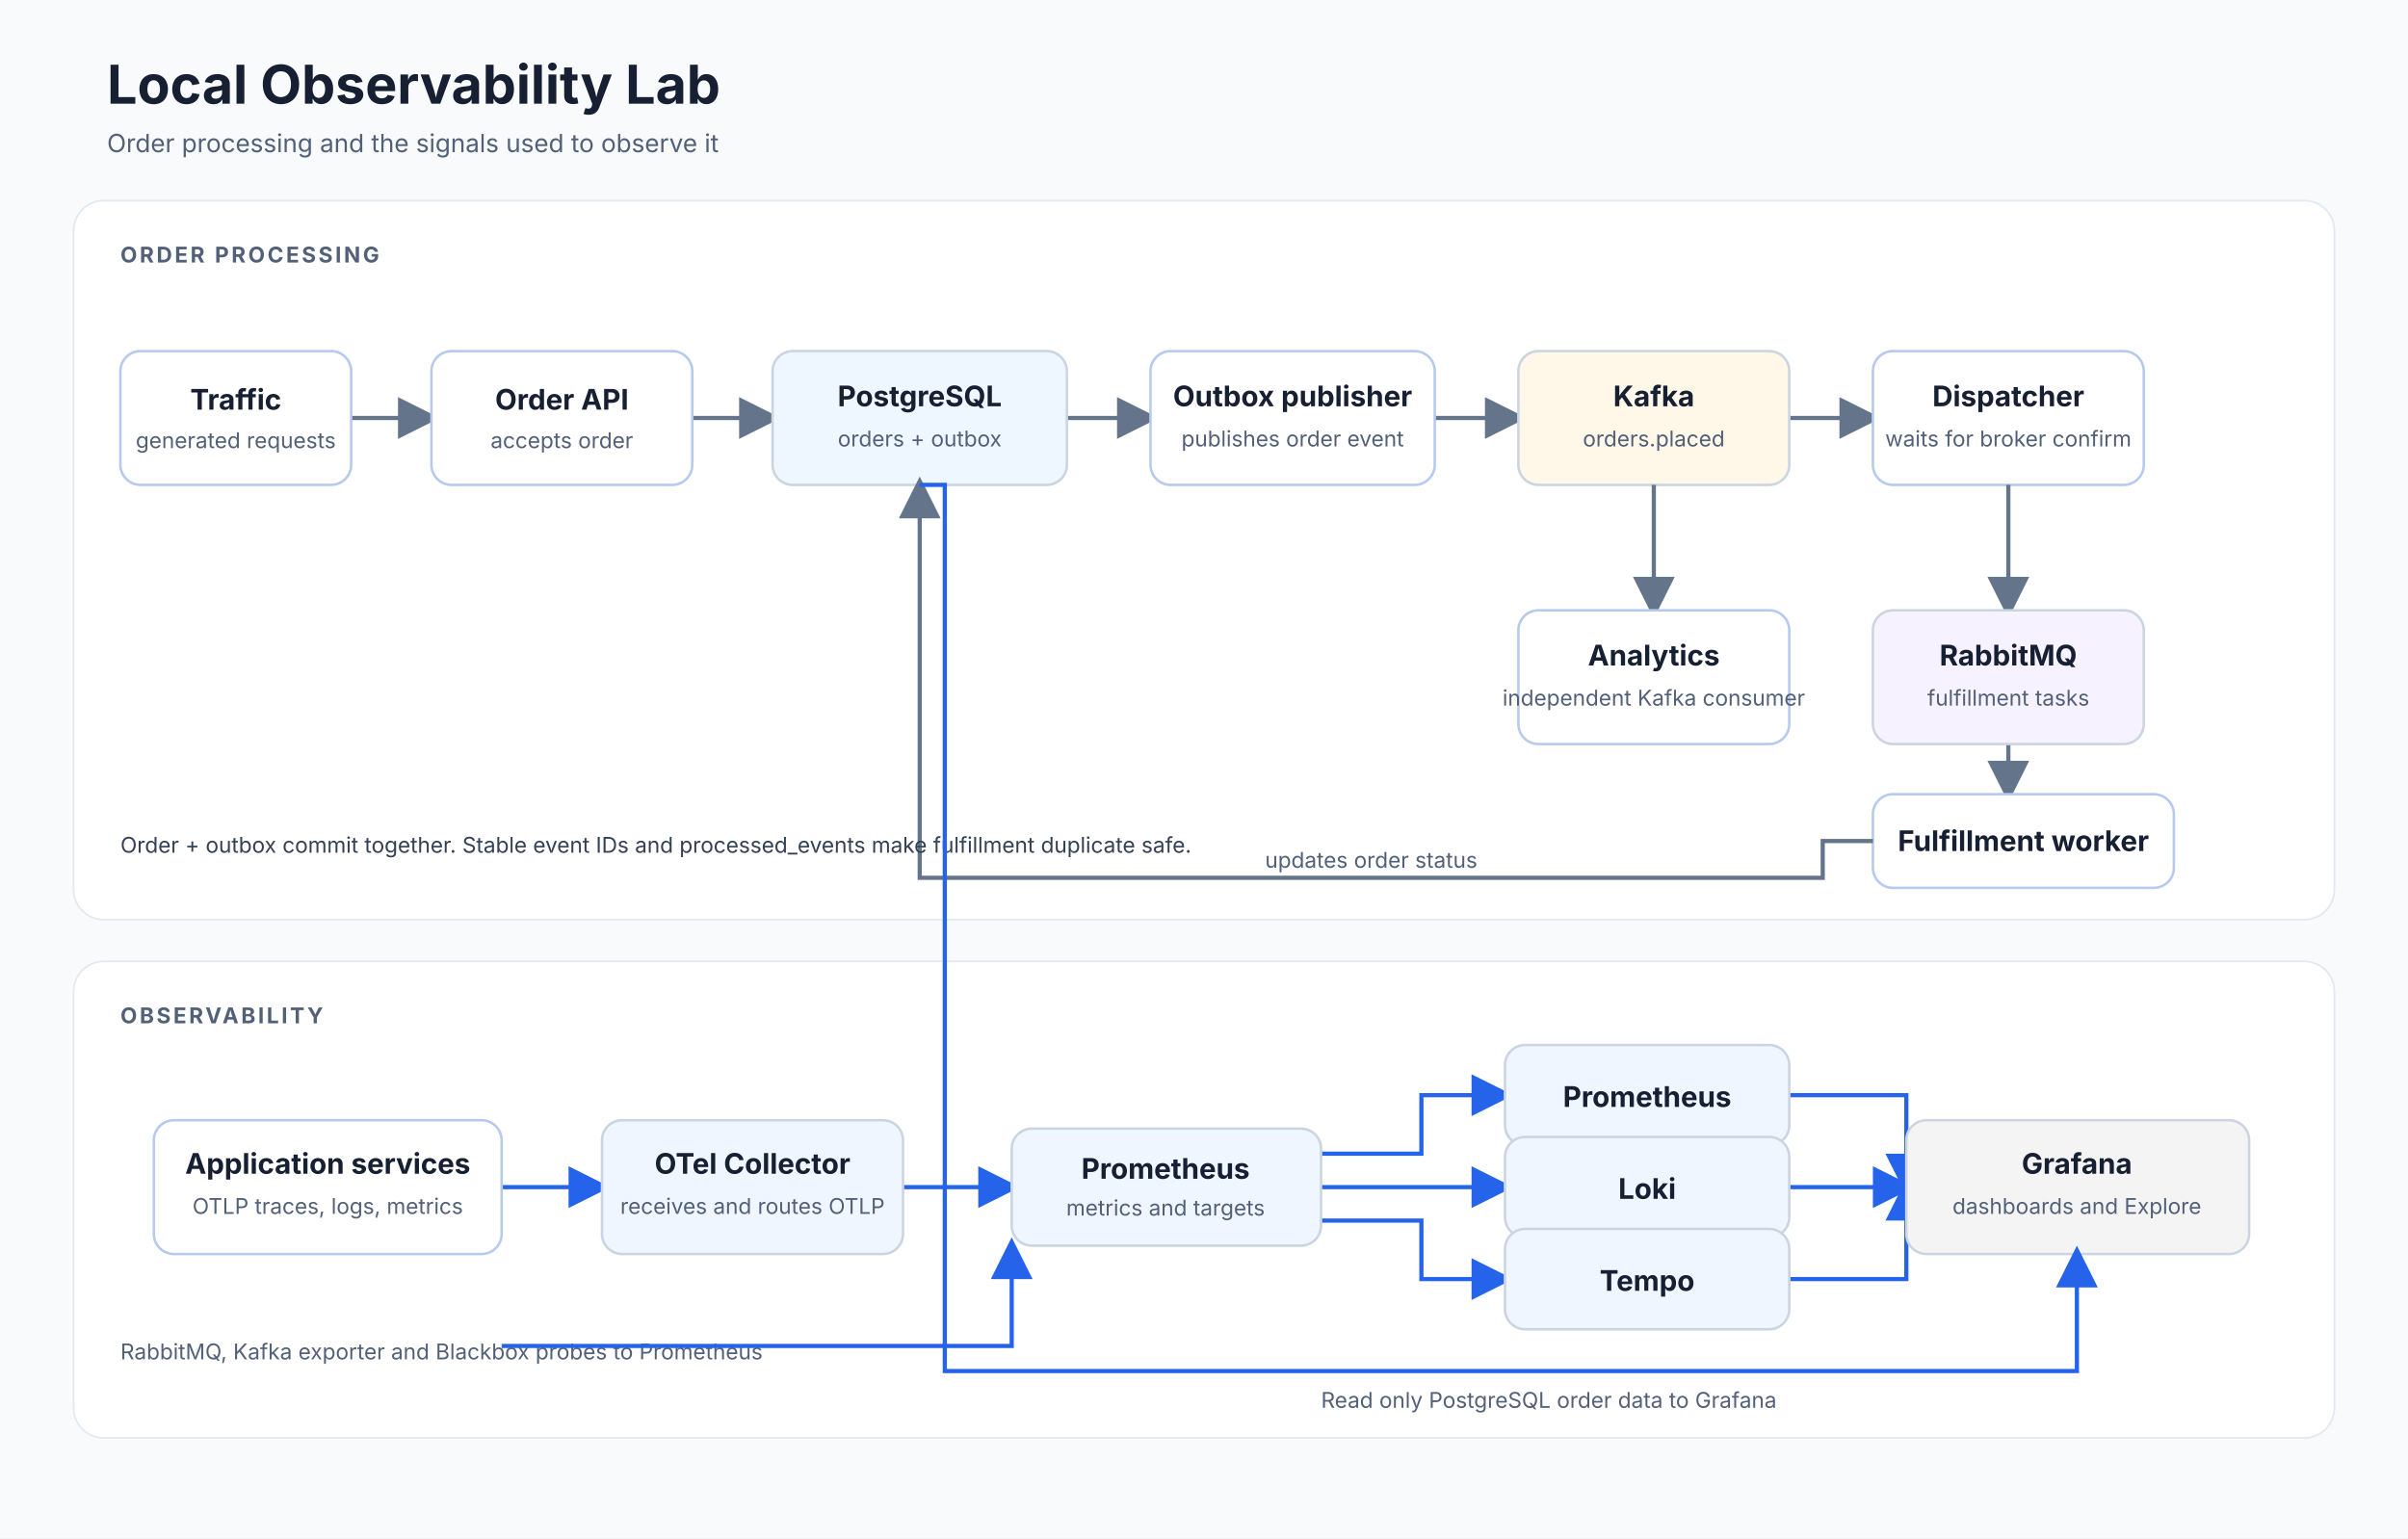
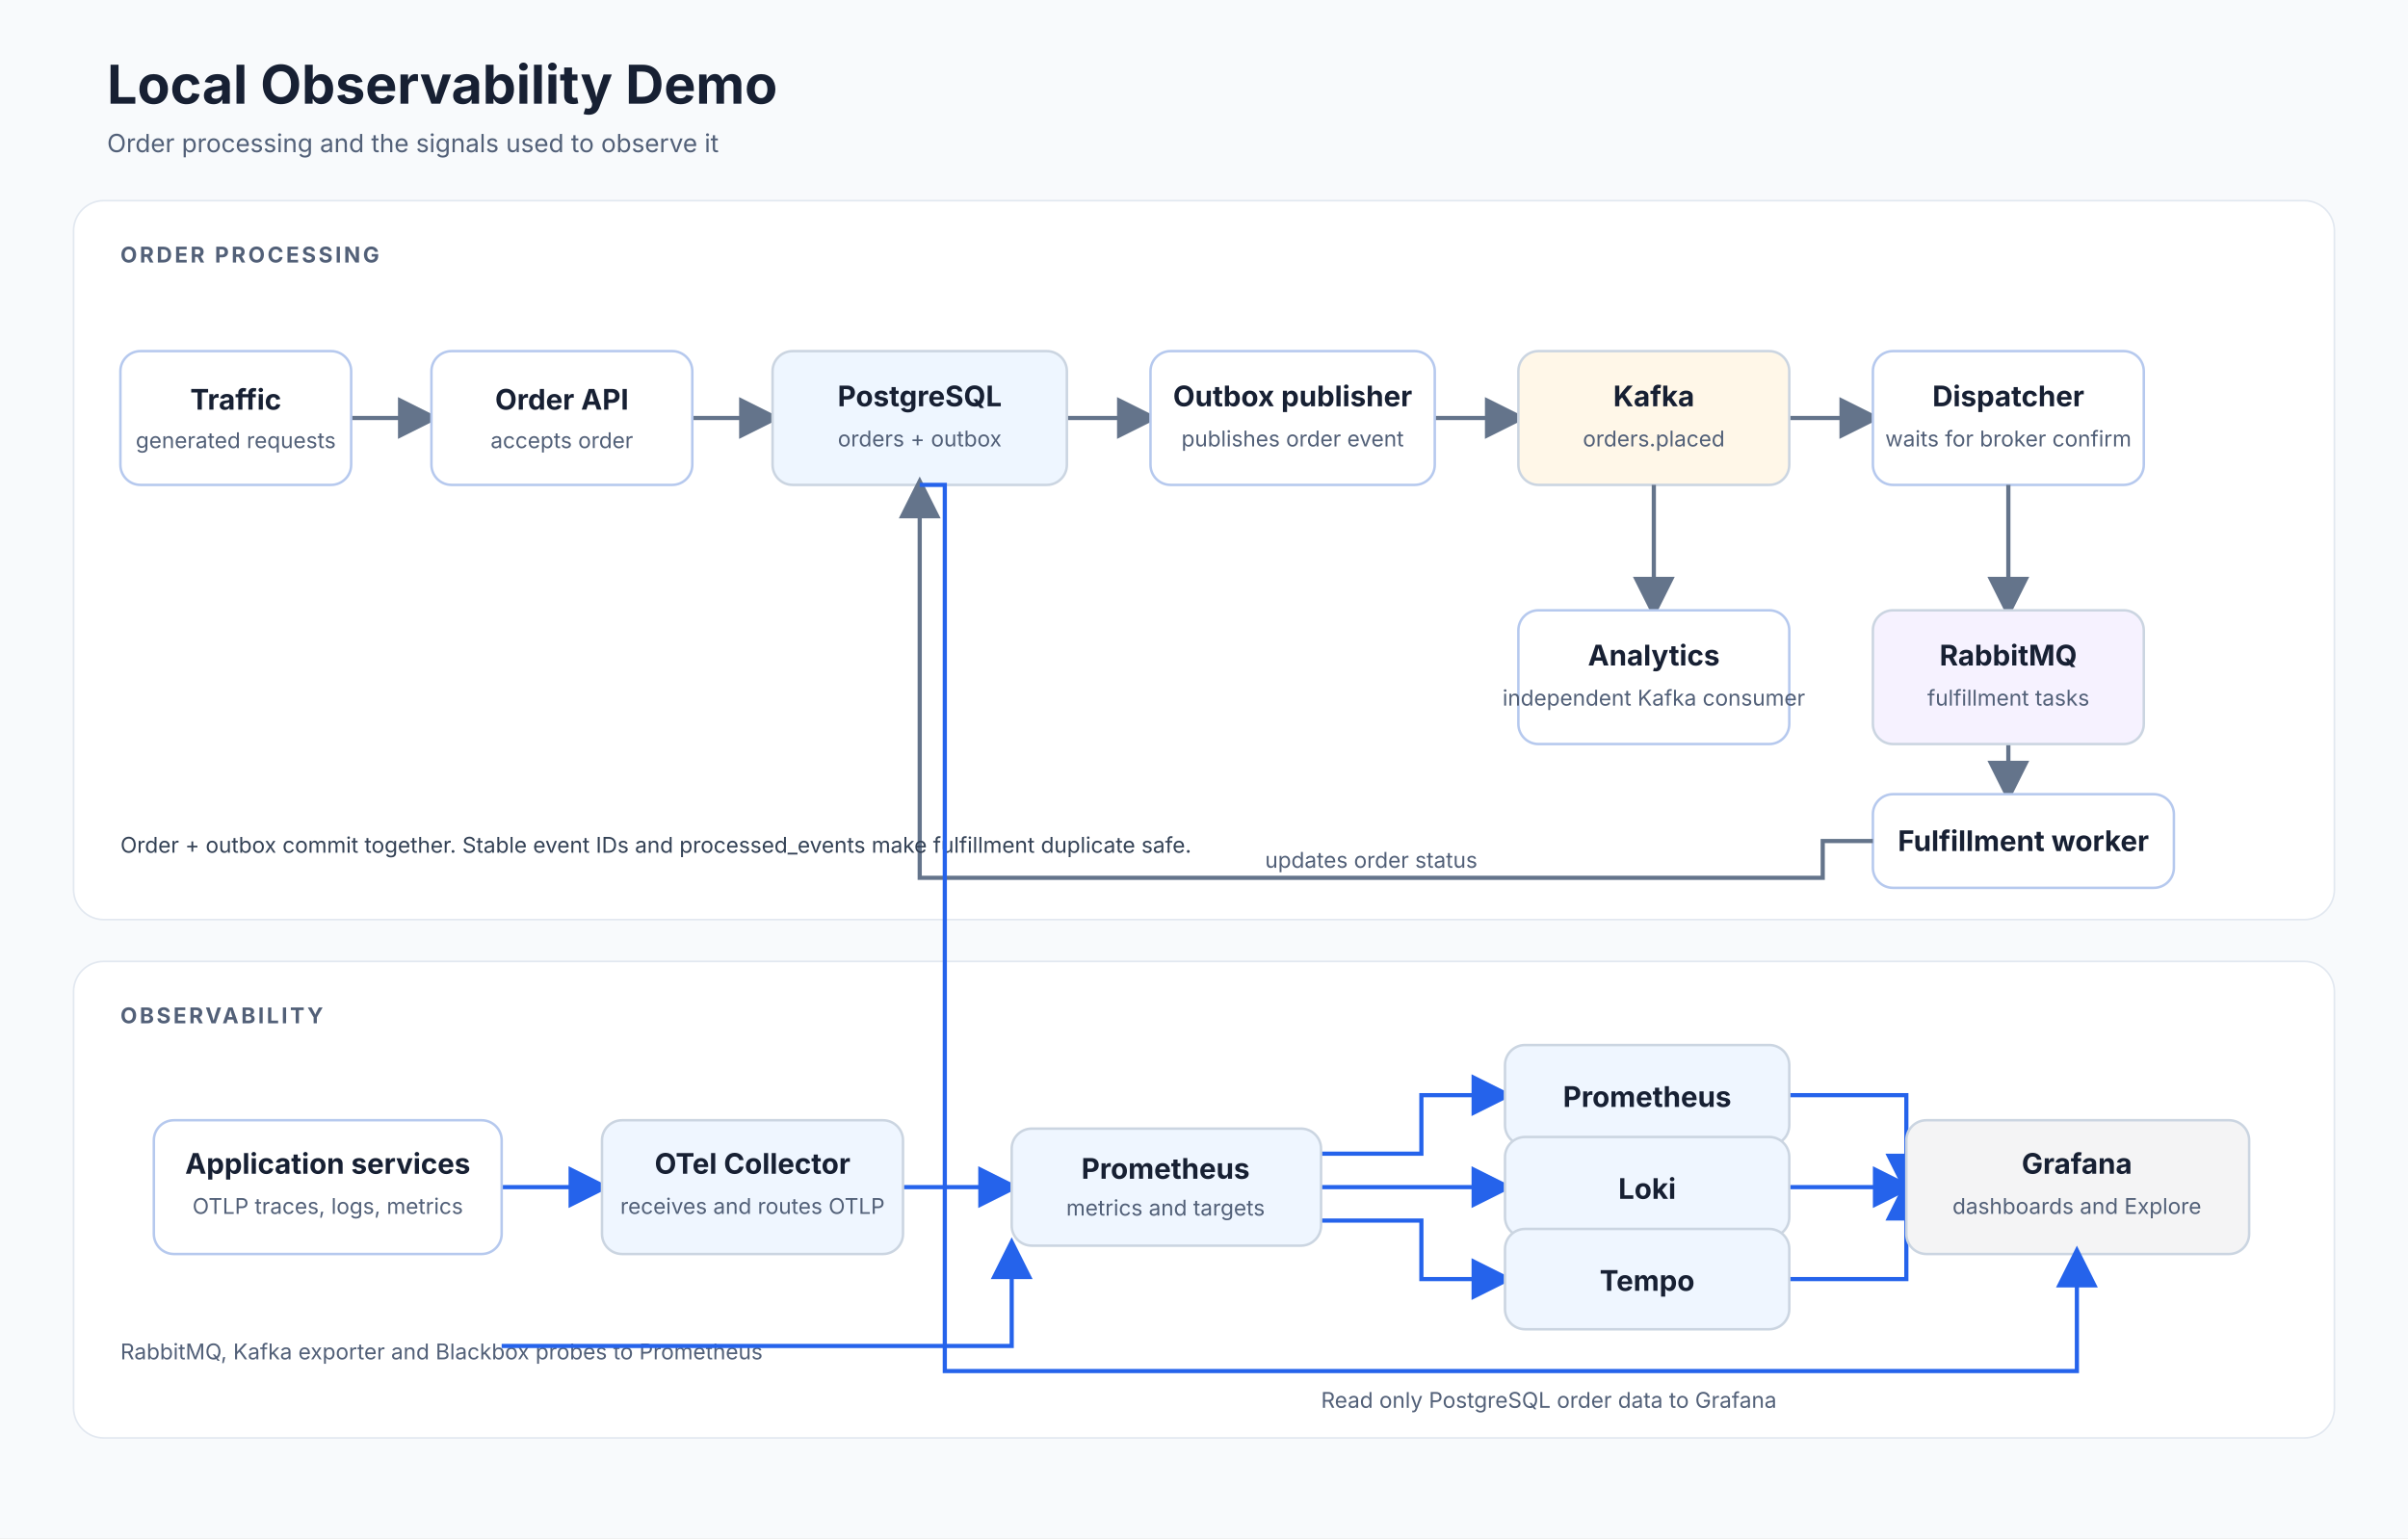
<svg xmlns="http://www.w3.org/2000/svg" width="1440" height="920" viewBox="0 0 1440 920" role="img" aria-labelledby="title desc">
  <defs>
    <marker id="arrow" markerWidth="10" markerHeight="10" refX="8" refY="5" orient="auto">
      <path d="M0 0L10 5L0 10Z" fill="#64748b" />
    </marker>
    <marker id="blueArrow" markerWidth="10" markerHeight="10" refX="8" refY="5" orient="auto">
      <path d="M0 0L10 5L0 10Z" fill="#2563eb" />
    </marker>
    <style>
      text{font-family:Inter,ui-sans-serif,system-ui,-apple-system,"Segoe UI",sans-serif;fill:#172033}
      .title{font-size:32px;font-weight:700}.subtitle{font-size:15px;fill:#526078}.lane{font-size:13px;font-weight:700;letter-spacing:1.5px;fill:#526078}
      .nodeTitle{font-size:17px;font-weight:650}.nodeSub{font-size:13px;fill:#526078}.note{font-size:13px;fill:#334155}
      .edge{stroke:#64748b;stroke-width:2.5;fill:none;marker-end:url(#arrow)}.signal{stroke:#2563eb;stroke-width:2.5;fill:none;marker-end:url(#blueArrow)}
      .node{fill:#fff;stroke:#cbd5e1;stroke-width:1.5}.business{stroke:#b6c9ee}.db{fill:#eef6ff}.queue{fill:#f6f2ff}.stream{fill:#fff7e8}.obs{fill:#eff6ff}.ui{fill:#f4f4f5}
    </style>
  </defs>
  <rect width="1440" height="920" fill="#f8fafc" />
-   <text x="64" y="62" class="title">Local Observability Lab</text>
+   <text x="64" y="62" class="title">Local Observability Demo</text>
  <text x="64" y="91" class="subtitle">Order processing and the signals used to observe it</text>
  <rect x="44" y="120" width="1352" height="430" rx="18" fill="#fff" stroke="#e2e8f0" />
  <text x="72" y="157" class="lane">ORDER PROCESSING</text>
  <path class="edge" d="M210 250H258" />
  <path class="edge" d="M414 250H462" />
  <path class="edge" d="M638 250H688" />
  <path class="edge" d="M858 250H908" />
  <path class="edge" d="M1070 250H1120" />
  <rect class="node business" x="72" y="210" width="138" height="80" rx="12" />
  <text x="141" y="245" text-anchor="middle" class="nodeTitle">Traffic</text>
  <text x="141" y="268" text-anchor="middle" class="nodeSub">generated requests</text>
  <rect class="node business" x="258" y="210" width="156" height="80" rx="12" />
  <text x="336" y="245" text-anchor="middle" class="nodeTitle">Order API</text>
  <text x="336" y="268" text-anchor="middle" class="nodeSub">accepts order</text>
  <rect class="node db" x="462" y="210" width="176" height="80" rx="12" />
  <text x="550" y="243" text-anchor="middle" class="nodeTitle">PostgreSQL</text>
  <text x="550" y="267" text-anchor="middle" class="nodeSub">orders + outbox</text>
  <rect class="node business" x="688" y="210" width="170" height="80" rx="12" />
  <text x="773" y="243" text-anchor="middle" class="nodeTitle">Outbox publisher</text>
  <text x="773" y="267" text-anchor="middle" class="nodeSub">publishes order event</text>
  <rect class="node stream" x="908" y="210" width="162" height="80" rx="12" />
  <text x="989" y="243" text-anchor="middle" class="nodeTitle">Kafka</text>
  <text x="989" y="267" text-anchor="middle" class="nodeSub">orders.placed</text>
  <rect class="node business" x="1120" y="210" width="162" height="80" rx="12" />
  <text x="1201" y="243" text-anchor="middle" class="nodeTitle">Dispatcher</text>
  <text x="1201" y="267" text-anchor="middle" class="nodeSub">waits for broker confirm</text>
  <path class="edge" d="M989 290V347H989V365" />
  <path class="edge" d="M1201 290V365" />
  <path class="edge" d="M1201 445V475" />
  <rect class="node business" x="908" y="365" width="162" height="80" rx="12" />
  <text x="989" y="398" text-anchor="middle" class="nodeTitle">Analytics</text>
  <text x="989" y="422" text-anchor="middle" class="nodeSub">independent Kafka consumer</text>
  <rect class="node queue" x="1120" y="365" width="162" height="80" rx="12" />
  <text x="1201" y="398" text-anchor="middle" class="nodeTitle">RabbitMQ</text>
  <text x="1201" y="422" text-anchor="middle" class="nodeSub">fulfillment tasks</text>
  <rect class="node business" x="1120" y="475" width="180" height="56" rx="12" />
  <text x="1210" y="509" text-anchor="middle" class="nodeTitle">Fulfillment worker</text>
  <path class="edge" d="M1120 503H1090V525H550V290" />
  <text x="820" y="519" text-anchor="middle" class="nodeSub">updates order status</text>
  <text x="72" y="510" class="note">Order + outbox commit together. Stable event IDs and processed_events make fulfillment duplicate safe.</text>
  <rect x="44" y="575" width="1352" height="285" rx="18" fill="#fff" stroke="#e2e8f0" />
  <text x="72" y="612" class="lane">OBSERVABILITY</text>
  <path class="signal" d="M300 710H360" />
  <path class="signal" d="M540 710H605" />
  <path class="signal" d="M790 690H850V655H900" />
  <path class="signal" d="M790 710H900" />
  <path class="signal" d="M790 730H850V765H900" />
  <path class="signal" d="M1070 655H1140V710" />
  <path class="signal" d="M1070 710H1140" />
  <path class="signal" d="M1070 765H1140V710" />
  <rect class="node business" x="92" y="670" width="208" height="80" rx="12" />
  <text x="196" y="702" text-anchor="middle" class="nodeTitle">Application services</text>
  <text x="196" y="726" text-anchor="middle" class="nodeSub">OTLP traces, logs, metrics</text>
  <rect class="node obs" x="360" y="670" width="180" height="80" rx="12" />
  <text x="450" y="702" text-anchor="middle" class="nodeTitle">OTel Collector</text>
  <text x="450" y="726" text-anchor="middle" class="nodeSub">receives and routes OTLP</text>
  <rect class="node obs" x="605" y="675" width="185" height="70" rx="12" />
  <text x="697" y="705" text-anchor="middle" class="nodeTitle">Prometheus</text>
  <text x="697" y="727" text-anchor="middle" class="nodeSub">metrics and targets</text>
  <rect class="node obs" x="900" y="625" width="170" height="60" rx="12" />
  <text x="985" y="662" text-anchor="middle" class="nodeTitle">Prometheus</text>
  <rect class="node obs" x="900" y="680" width="170" height="60" rx="12" />
  <text x="985" y="717" text-anchor="middle" class="nodeTitle">Loki</text>
  <rect class="node obs" x="900" y="735" width="170" height="60" rx="12" />
  <text x="985" y="772" text-anchor="middle" class="nodeTitle">Tempo</text>
  <text x="72" y="813" class="nodeSub">RabbitMQ, Kafka exporter and Blackbox probes to Prometheus</text>
  <path class="signal" d="M300 805H605V745" />
  <rect class="node ui" x="1140" y="670" width="205" height="80" rx="12" />
  <text x="1242" y="702" text-anchor="middle" class="nodeTitle">Grafana</text>
  <text x="1242" y="726" text-anchor="middle" class="nodeSub">dashboards and Explore</text>
  <path class="signal" d="M550 290H565V820H1242V750" />
  <text x="790" y="842" class="nodeSub">Read only PostgreSQL order data to Grafana</text>
</svg>
